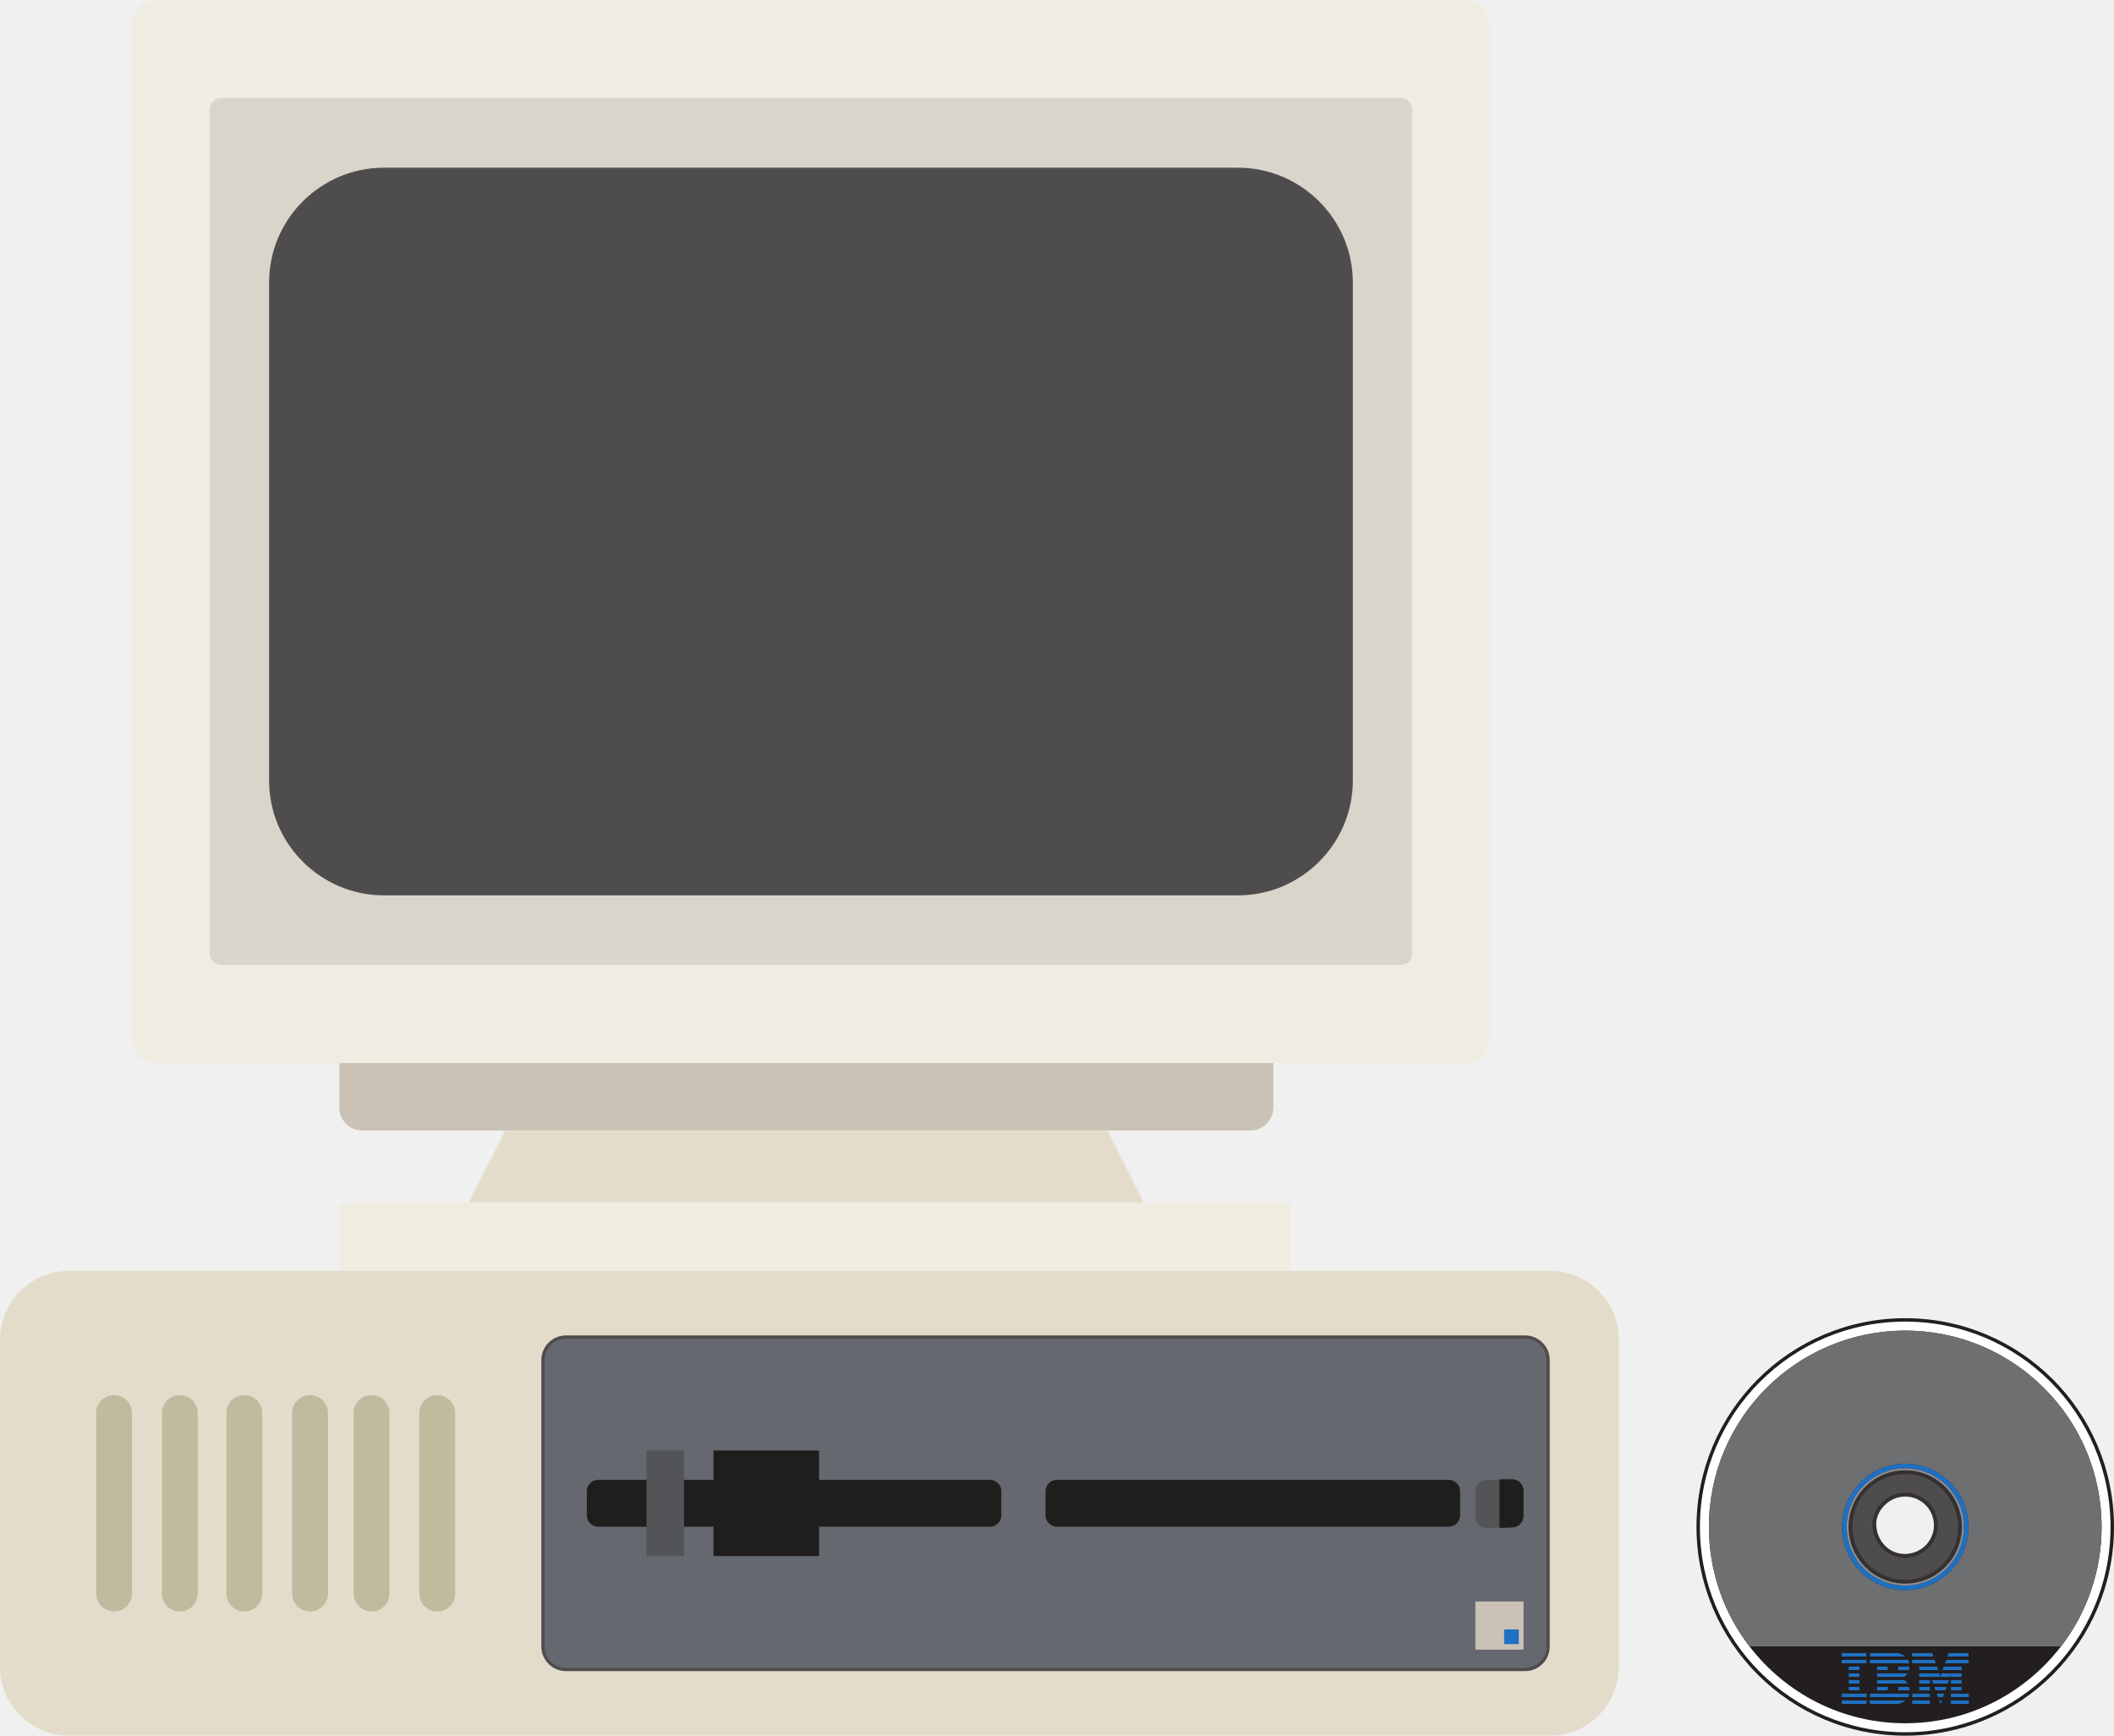
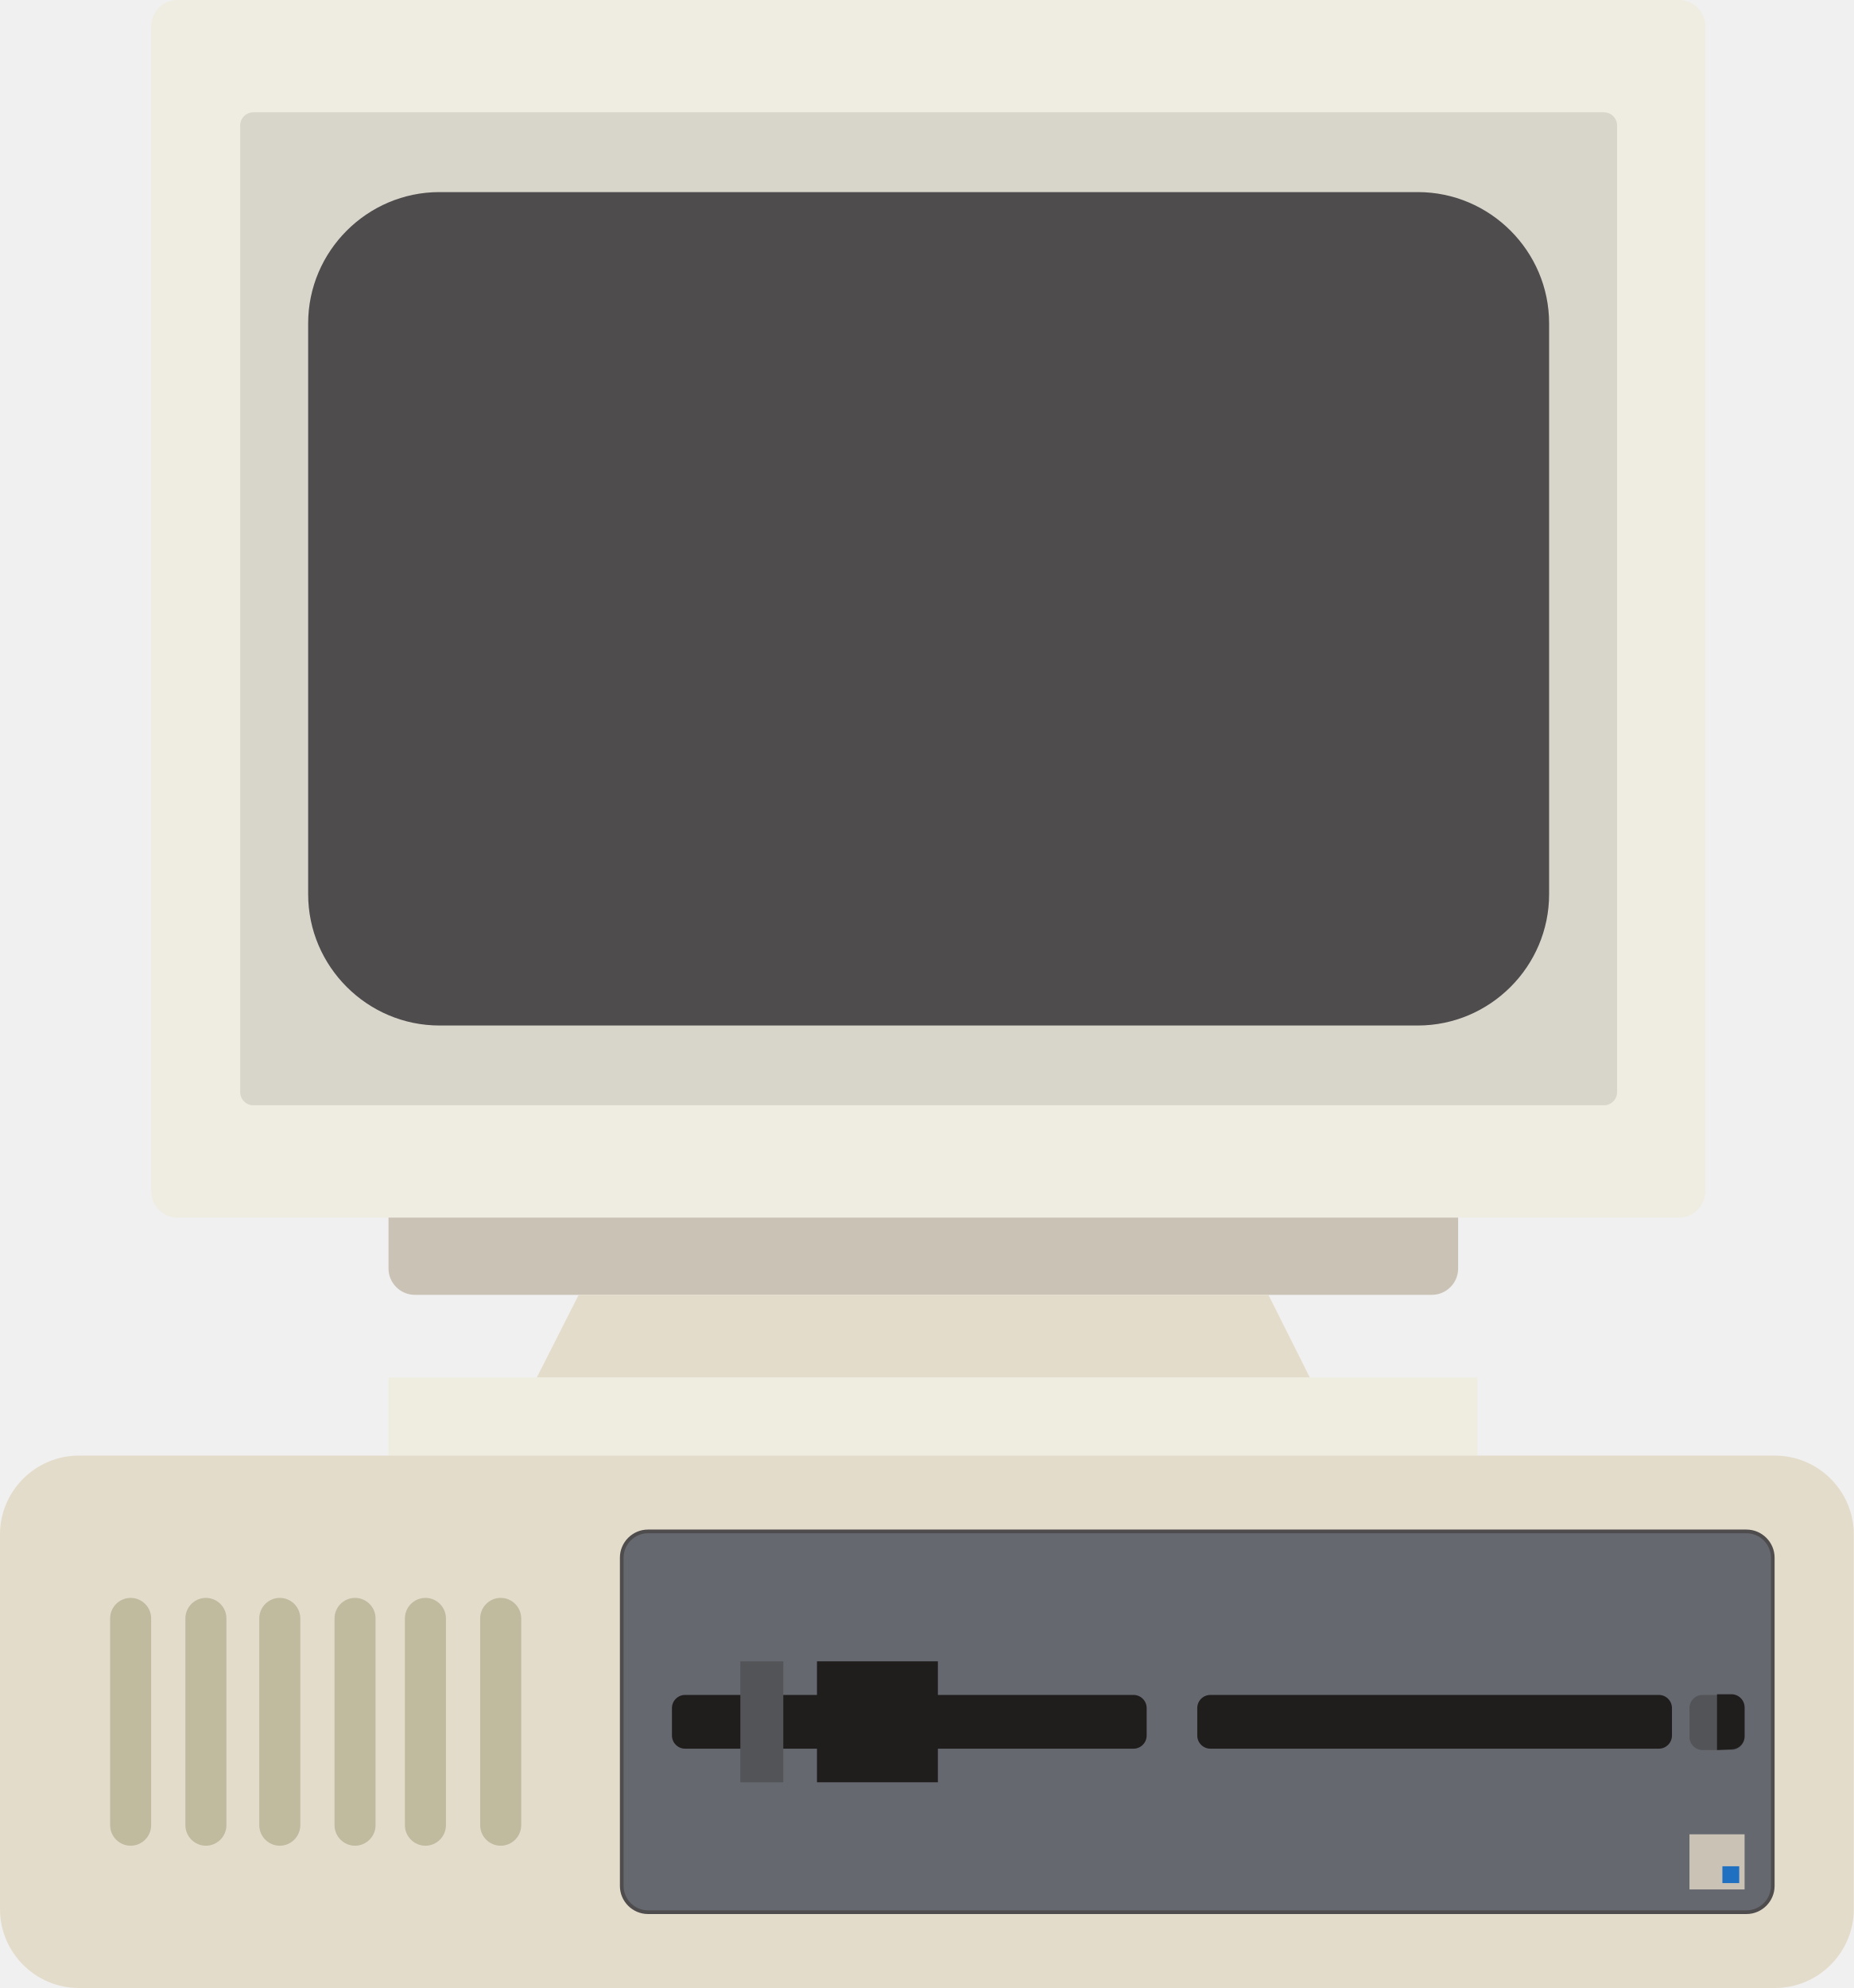
- <svg xmlns="http://www.w3.org/2000/svg" enable-background="new -180 262.786 326.671 268.214" viewBox="-180 262.786 326.671 268.214">
-   <path d="m-141.355 362.665h-137.251c-1.949 0-3.544-1.595-3.544-3.544v-11.254c0-1.949 1.595-3.544 3.544-3.544h137.251c1.949 0 3.544 1.595 3.544 3.544v11.254c0 1.949-1.595 3.544-3.544 3.544" fill="#cac2b5" transform="translate(154.5794 74.8154)" />
-   <path d="m-134.683 343.908h-202.643c-1.949 0-3.542-1.595-3.542-3.544v-157.187c0-1.949 1.594-3.542 3.542-3.542h202.643c1.949 0 3.544 1.594 3.544 3.542v157.188c-.001 1.948-1.596 3.543-3.544 3.543" fill="#efede1" transform="translate(181.2666 83.152)" />
-   <path d="m-136.711 316.635h-182.262c-.974 0-1.771-.798-1.771-1.771v-130.429c0-.974.797-1.771 1.771-1.771h182.262c.975 0 1.771.798 1.771 1.771v130.429c.001.974-.796 1.771-1.771 1.771" fill="#d8d5cb" transform="translate(173.1577 95.2732)" />
-   <path d="m-180 262.786h250.161v268.214h-250.161z" fill="none" />
-   <path d="m-141.734 297.257h-132.031c-9.744 0-17.716-7.973-17.716-17.716v-77.008c0-9.744 7.972-17.716 17.716-17.716h132.031c9.744 0 17.716 7.972 17.716 17.716v77.007c.001 9.745-7.972 17.717-17.716 17.717z" fill="#4f4c4d" transform="translate(153.0653 103.8857)" />
-   <path d="m-144.647 382.761h-104.329l5.658-11.164h93.073z" fill="#e4dccb" transform="translate(141.4103 65.884)" />
-   <path d="m19.386 459.171h-146.956v-10.526h146.956z" fill="#efede0" />
-   <path d="m-132.094 531h-228.901c-5.846 0-10.63-4.784-10.63-10.63v-50.569c0-5.846 4.784-10.63 10.63-10.63h228.901c5.846 0 10.63 4.784 10.63 10.63v50.569c0 5.846-4.784 10.63-10.63 10.63" fill="#e4dccb" transform="translate(191.6249)" />
-   <g fill="#c0ba9f">
-     <path d="m-176.474 496.448c-1.523 0-2.769-1.246-2.769-2.769v-27.9c0-1.522 1.246-2.769 2.769-2.769 1.522 0 2.769 1.246 2.769 2.769v27.9c0 1.523-1.247 2.769-2.769 2.769" transform="translate(14.1035 15.3564)" />
-     <path d="m-174.443 496.448c-1.522 0-2.769-1.246-2.769-2.769v-27.9c0-1.522 1.246-2.769 2.769-2.769 1.523 0 2.769 1.246 2.769 2.769v27.9c0 1.523-1.246 2.769-2.769 2.769" transform="translate(22.2288 15.3564)" />
-     <path d="m-172.449 496.448c-1.523 0-2.769-1.246-2.769-2.769v-27.9c0-1.522 1.246-2.769 2.769-2.769 1.522 0 2.769 1.246 2.769 2.769v27.9c0 1.523-1.246 2.769-2.769 2.769" transform="translate(30.2047 15.3564)" />
-     <path d="m-170.418 496.448c-1.523 0-2.769-1.246-2.769-2.769v-27.9c0-1.522 1.246-2.769 2.769-2.769 1.522 0 2.769 1.246 2.769 2.769v27.9c0 1.523-1.246 2.769-2.769 2.769" transform="translate(38.3299 15.3564)" />
-     <path d="m-168.518 496.448c-1.522 0-2.769-1.246-2.769-2.769v-27.9c0-1.522 1.246-2.769 2.769-2.769 1.523 0 2.769 1.246 2.769 2.769v27.9c0 1.523-1.247 2.769-2.769 2.769" transform="translate(45.9274 15.3564)" />
-     <path d="m-166.487 496.448c-1.522 0-2.769-1.246-2.769-2.769v-27.9c0-1.522 1.246-2.769 2.769-2.769 1.523 0 2.769 1.246 2.769 2.769v27.9c0 1.523-1.246 2.769-2.769 2.769" transform="translate(54.0527 15.3564)" />
+ <svg xmlns="http://www.w3.org/2000/svg" enable-background="new -180 262.786 326.671 268.214" viewBox="-180 262.786 250.161 268.214" version="1.1" id="svg68" width="250.161" height="268.214">
+   <defs id="defs72" />
+   <path d="m 13.225,437.48 h -137.251 c -1.949,0 -3.544,-1.595 -3.544,-3.544 v -11.254 c 0,-1.949 1.595,-3.544 3.544,-3.544 h 137.251 c 1.949,0 3.544,1.595 3.544,3.544 v 11.254 c 0,1.949 -1.595,3.544 -3.544,3.544" fill="#cac2b5" id="path2" />
+   <path d="m 46.584,427.06 h -202.643 c -1.949,0 -3.542,-1.595 -3.542,-3.544 V 266.329 c 0,-1.949 1.594,-3.542 3.542,-3.542 h 202.643 c 1.949,0 3.544,1.594 3.544,3.542 v 157.188 c -10e-4,1.948 -1.596,3.543 -3.544,3.543" fill="#efede1" id="path4" />
+   <path d="m 36.447,411.908 h -182.262 c -0.974,0 -1.771,-0.798 -1.771,-1.771 v -130.429 c 0,-0.974 0.797,-1.771 1.771,-1.771 h 182.262 c 0.975,0 1.771,0.798 1.771,1.771 v 130.429 c 0.001,0.974 -0.796,1.771 -1.771,1.771" fill="#d8d5cb" id="path6" />
+   <path d="M -180,262.786 H 70.161 V 531 h -250.161 z" fill="none" id="path8" />
+   <path d="m 11.331,401.143 h -132.031 c -9.744,0 -17.716,-7.973 -17.716,-17.716 v -77.008 c 0,-9.744 7.972,-17.716 17.716,-17.716 h 132.031 c 9.744,0 17.716,7.972 17.716,17.716 v 77.007 c 0.001,9.745 -7.972,17.717 -17.716,17.717 z" fill="#4f4c4d" id="path10" />
+   <path d="m -3.237,448.645 h -104.329 l 5.658,-11.164 h 93.073 z" fill="#e4dccb" id="path12" />
+   <path d="m 19.386,459.171 h -146.956 v -10.526 h 146.956 z" fill="#efede0" id="path14" />
+   <path d="M 59.531,531 H -169.37 c -5.846,0 -10.63,-4.784 -10.63,-10.63 v -50.569 c 0,-5.846 4.784,-10.63 10.63,-10.63 H 59.531 c 5.846,0 10.63,4.784 10.63,10.63 v 50.569 c 0,5.846 -4.784,10.63 -10.63,10.63" fill="#e4dccb" id="path16" />
+   <g fill="#c0ba9f" id="g30" transform="translate(10e-5)">
+     <path d="m -176.474,496.448 c -1.523,0 -2.769,-1.246 -2.769,-2.769 v -27.9 c 0,-1.522 1.246,-2.769 2.769,-2.769 1.522,0 2.769,1.246 2.769,2.769 v 27.9 c 0,1.523 -1.247,2.769 -2.769,2.769" transform="translate(14.1035,15.3564)" id="path18" />
+     <path d="m -174.443,496.448 c -1.522,0 -2.769,-1.246 -2.769,-2.769 v -27.9 c 0,-1.522 1.246,-2.769 2.769,-2.769 1.523,0 2.769,1.246 2.769,2.769 v 27.9 c 0,1.523 -1.246,2.769 -2.769,2.769" transform="translate(22.2288,15.3564)" id="path20" />
+     <path d="m -172.449,496.448 c -1.523,0 -2.769,-1.246 -2.769,-2.769 v -27.9 c 0,-1.522 1.246,-2.769 2.769,-2.769 1.522,0 2.769,1.246 2.769,2.769 v 27.9 c 0,1.523 -1.246,2.769 -2.769,2.769" transform="translate(30.2047,15.3564)" id="path22" />
+     <path d="m -170.418,496.448 c -1.523,0 -2.769,-1.246 -2.769,-2.769 v -27.9 c 0,-1.522 1.246,-2.769 2.769,-2.769 1.522,0 2.769,1.246 2.769,2.769 v 27.9 c 0,1.523 -1.246,2.769 -2.769,2.769" transform="translate(38.3299,15.3564)" id="path24" />
+     <path d="m -168.518,496.448 c -1.522,0 -2.769,-1.246 -2.769,-2.769 v -27.9 c 0,-1.522 1.246,-2.769 2.769,-2.769 1.523,0 2.769,1.246 2.769,2.769 v 27.9 c 0,1.523 -1.247,2.769 -2.769,2.769" transform="translate(45.9274,15.3564)" id="path26" />
+     <path d="m -166.487,496.448 c -1.522,0 -2.769,-1.246 -2.769,-2.769 v -27.9 c 0,-1.522 1.246,-2.769 2.769,-2.769 1.523,0 2.769,1.246 2.769,2.769 v 27.9 c 0,1.523 -1.246,2.769 -2.769,2.769" transform="translate(54.0527,15.3564)" id="path28" />
  </g>
-   <path d="m-132.864 512.588h-148.234c-1.949 0-3.544-1.595-3.544-3.544v-44.284c0-1.949 1.595-3.544 3.544-3.544h148.234c1.949 0 3.544 1.595 3.544 3.544v44.284c0 1.949-1.595 3.544-3.544 3.544" fill="#666870" transform="translate(188.5454 8.1831)" />
-   <path d="m-132.864 512.588h-148.234c-1.949 0-3.544-1.595-3.544-3.544v-44.284c0-1.949 1.595-3.544 3.544-3.544h148.234c1.949 0 3.544 1.595 3.544 3.544v44.284c0 1.949-1.595 3.544-3.544 3.544z" fill="none" stroke="#4f4c4d" stroke-miterlimit="10" stroke-width=".5" transform="translate(188.5454 8.1831)" />
-   <path d="m-149.407 472.882h-60.519c-.975 0-1.771-.798-1.771-1.771v-3.71c0-.974.796-1.771 1.771-1.771h60.519c.975 0 1.771.797 1.771 1.771v3.71c.001.973-.796 1.771-1.771 1.771" fill="#201d1d" transform="translate(122.3736 25.8304)" />
-   <path d="m-53.434 503.245h-16.318v-16.318h16.318z" fill="#201d1d" />
-   <path d="m-74.298 503.245h-5.795v-16.318h5.795z" fill="#525458" />
-   <path d="m-135.229 472.882h-60.519c-.975 0-1.771-.798-1.771-1.771v-3.71c0-.974.796-1.771 1.771-1.771h60.519c.975 0 1.771.797 1.771 1.771v3.71c0 .973-.796 1.771-1.771 1.771" fill="#201d1d" transform="translate(179.0843 25.8304)" />
-   <path d="m-133.269 473.215h-3.894c-.975 0-1.773-.798-1.773-1.771v-3.895c0-.974.798-1.771 1.773-1.771h3.894c.975 0 1.771.797 1.771 1.771v3.895c0 .973-.796 1.771-1.771 1.771" fill="#525458" transform="translate(186.9229 25.6823)" />
-   <path d="m-133.659 459.661h1.948c.974 0 1.771.797 1.771 1.771v3.895c0 .974-.798 1.771-1.771 1.771l-1.948.092" fill="#201d1d" transform="translate(185.3652 31.7064)" />
-   <path d="m55.425 517.703h-7.437v-7.438h7.437z" fill="#cac2b5" />
-   <path d="m54.7 516.846h-2.269v-2.269h2.269z" fill="#1f70c1" />
-   <path d="m-57.606 380.475c-17.815 0-32.257 14.442-32.257 32.257s14.442 32.257 32.257 32.257 32.257-14.442 32.257-32.257-14.442-32.257-32.257-32.257zm-.054 36.731c-2.65 0-4.612-2.166-4.727-4.727-.114-2.553 2.254-4.727 4.727-4.727 2.65 0 4.612 2.166 4.727 4.727.114 2.553-2.254 4.727-4.727 4.727z" fill="#231f20" transform="translate(172.0199 86.0099)" />
-   <path d="m-11.708 480.382c-5.539 7.229-14.266 11.885-24.075 11.885s-18.529-4.656-24.075-11.885c-3.923-5.109-6.258-11.507-6.258-18.455 0-16.757 13.584-30.333 30.333-30.333 16.757 0 30.341 13.576 30.341 30.333 0 6.948-2.336 13.346-6.258 18.455zm-24.076-50.182c-17.52 0-31.727 14.206-31.727 31.727s14.207 31.727 31.727 31.727c17.528 0 31.727-14.206 31.727-31.727s-14.198-31.727-31.727-31.727" fill="#fff" transform="translate(150.1937 36.812)" />
-   <path d="m28.41 448.521c-5.39 0-9.757-4.374-9.757-9.765s4.367-9.765 9.757-9.765 9.765 4.374 9.765 9.765-4.375 9.765-9.765 9.765m-24.075 8.69h48.158c3.923-5.109 6.258-11.508 6.258-18.455 0-16.757-13.583-30.333-30.34-30.333-16.75 0-30.333 13.576-30.333 30.333-.001 6.948 2.334 13.347 6.257 18.455" fill="#6e6f71" transform="translate(86.0001 59.9826)" />
-   <path d="m28.41 445.884c-4.997 0-9.046-4.049-9.046-9.046s4.049-9.046 9.046-9.046 9.053 4.048 9.053 9.046-4.056 9.046-9.053 9.046m0-18.81c-5.39 0-9.757 4.375-9.757 9.765s4.367 9.765 9.757 9.765 9.765-4.375 9.765-9.765c0-5.391-4.375-9.765-9.765-9.765" fill="#1f70c1" transform="translate(86.0001 61.9003)" />
-   <path d="m28.41 443.764c-4.671 0-8.46-3.796-8.46-8.467 0-4.672 3.789-8.46 8.46-8.46 4.679 0 8.467 3.789 8.467 8.46s-3.788 8.467-8.467 8.467m0-17.513c-4.997 0-9.046 4.049-9.046 9.046s4.049 9.046 9.046 9.046 9.053-4.048 9.053-9.046-4.056-9.046-9.053-9.046" fill="#918f90" transform="translate(86.0001 63.4424)" />
-   <path d="m28.41 416.161c-4.671 0-8.46 3.789-8.46 8.46s3.789 8.468 8.46 8.468c4.679 0 8.467-3.797 8.467-8.468s-3.788-8.46-8.467-8.46zm.62 12.878c-.222.035-.445.059-.67.059-2.65 0-4.612-2.166-4.727-4.727-.063-1.41.633-2.702 1.683-3.578.829-.722 1.909-1.162 3.094-1.162 2.61 0 4.73 2.12 4.73 4.73 0 2.399-1.793 4.374-4.11 4.678z" fill="#4f4c4d" transform="translate(86.0001 74.1182)" />
-   <path d="m28.41 416.161c-4.671 0-8.46 3.789-8.46 8.46s3.789 8.468 8.46 8.468c4.679 0 8.467-3.797 8.467-8.468s-3.788-8.46-8.467-8.46zm.62 12.878c-.222.035-.445.059-.67.059-2.65 0-4.612-2.166-4.727-4.727-.063-1.41.633-2.702 1.683-3.578.829-.722 1.909-1.162 3.094-1.162 2.61 0 4.73 2.12 4.73 4.73 0 2.399-1.793 4.374-4.11 4.678z" fill="none" stroke="#353132" stroke-miterlimit="10" stroke-width=".593" transform="translate(86.0001 74.1182)" />
-   <path d="m104.592 518.233v.537h3.822v-.537zm4.364 0v.537h5.447s-.556-.537-1.293-.537zm6.515 0v.537h3.295l-.196-.537zm5.657 0-.196.537h3.265v-.537zm-16.536 1.045v.537h3.822v-.537zm4.364.001v.537h6.079s-.071-.414-.195-.537zm6.515 0v.537h3.656l-.181-.537zm5.266 0-.181.537h3.642v-.537zm-15.047 1.044v.538h1.655v-.538zm4.364 0v.538h1.655v-.538zm3.265 0v.538h1.655s.105-.284.105-.538zm3.25 0v.538h2.935l-.196-.538zm3.808 0-.196.538h2.949v-.538zm-14.687 1.046v.537h1.655v-.537zm4.364 0v.537h4.228s.354-.276.466-.537zm6.515 0v.537h1.655v-.299l.105.299h3.032l.113-.299v.299h1.655v-.537h-3.107l-.165.455-.166-.455zm-10.879 1.045v.537h1.655v-.537zm4.364 0v.537h4.694c-.113-.261-.466-.537-.466-.537zm6.515 0v.537h1.655v-.537zm1.956 0 .2.537h2.274l.19-.537zm2.949 0v.537h1.655v-.537zm-15.784 1.045v.537h1.655v-.537zm4.364 0v.537h1.655v-.537zm3.265 0v.537h1.76c0-.254-.105-.537-.105-.537zm3.25 0v.537h1.655v-.537zm2.332 0 .194.537h1.524l.196-.537zm2.573 0v.537h1.655v-.537zm-16.852 1.045v.538h3.822v-.538zm4.334 0v.538h5.884c.124-.123.195-.538.195-.538zm6.545 0v.538h2.724v-.538zm3.777 0 .199.538h.775l.187-.538zm2.196 0v.538h2.754v-.538zm-16.852 1.046v.537h3.822v-.537zm4.334 0v.537h4.153c.737 0 1.293-.537 1.293-.537zm6.545 0v.537h2.724v-.537zm4.155 0 .192.536.033.001.195-.537zm1.818 0v.537h2.754v-.537z" fill="#1f70c1" />
+   <path d="m 55.681,520.771 h -148.234 c -1.949,0 -3.544,-1.595 -3.544,-3.544 v -44.284 c 0,-1.949 1.595,-3.544 3.544,-3.544 h 148.234 c 1.949,0 3.544,1.595 3.544,3.544 v 44.284 c 0,1.949 -1.595,3.544 -3.544,3.544" fill="#666870" id="path32" />
+   <path d="m 55.681,520.771 h -148.234 c -1.949,0 -3.544,-1.595 -3.544,-3.544 v -44.284 c 0,-1.949 1.595,-3.544 3.544,-3.544 h 148.234 c 1.949,0 3.544,1.595 3.544,3.544 v 44.284 c 0,1.949 -1.595,3.544 -3.544,3.544 z" fill="none" stroke="#4f4c4d" stroke-miterlimit="10" stroke-width="0.5" id="path34" />
+   <path d="m -27.033,498.712 h -60.519 c -0.975,0 -1.771,-0.798 -1.771,-1.771 v -3.71 c 0,-0.974 0.796,-1.771 1.771,-1.771 h 60.519 c 0.975,0 1.771,0.797 1.771,1.771 v 3.71 c 0.001,0.973 -0.796,1.771 -1.771,1.771" fill="#201d1d" id="path36" />
+   <path d="m -53.434,503.245 h -16.318 v -16.318 h 16.318 z" fill="#201d1d" id="path38" />
+   <path d="m -74.298,503.245 h -5.795 v -16.318 h 5.795 z" fill="#525458" id="path40" />
+   <path d="m 43.855,498.712 h -60.519 c -0.975,0 -1.771,-0.798 -1.771,-1.771 v -3.71 c 0,-0.974 0.796,-1.771 1.771,-1.771 h 60.519 c 0.975,0 1.771,0.797 1.771,1.771 v 3.71 c 0,0.973 -0.796,1.771 -1.771,1.771" fill="#201d1d" id="path42" />
+   <path d="M 53.654,498.897 H 49.76 c -0.975,0 -1.773,-0.798 -1.773,-1.771 v -3.895 c 0,-0.974 0.798,-1.771 1.773,-1.771 h 3.894 c 0.975,0 1.771,0.797 1.771,1.771 v 3.895 c 0,0.973 -0.796,1.771 -1.771,1.771" fill="#525458" id="path44" />
+   <path d="m 51.706,491.367 h 1.948 c 0.974,0 1.771,0.797 1.771,1.771 v 3.895 c 0,0.974 -0.798,1.771 -1.771,1.771 l -1.948,0.092" fill="#201d1d" id="path46" />
+   <path d="m 55.425,517.703 h -7.437 v -7.438 h 7.437 z" fill="#cac2b5" id="path48" />
+   <path d="m 54.7,516.846 h -2.269 v -2.269 h 2.269 z" fill="#1f70c1" id="path50" />
+   <path d="m 114.414,466.485 c -17.815,0 -32.257,14.442 -32.257,32.257 0,17.815 14.442,32.257 32.257,32.257 17.815,0 32.257,-14.442 32.257,-32.257 0,-17.815 -14.442,-32.257 -32.257,-32.257 z m -0.054,36.731 c -2.65,0 -4.612,-2.166 -4.727,-4.727 -0.114,-2.553 2.254,-4.727 4.727,-4.727 2.65,0 4.612,2.166 4.727,4.727 0.114,2.553 -2.254,4.727 -4.727,4.727 z" fill="#231f20" id="path52" />
+   <path d="m 138.486,517.194 c -5.539,7.229 -14.266,11.885 -24.075,11.885 -9.809,0 -18.529,-4.656 -24.075,-11.885 -3.923,-5.109 -6.258,-11.507 -6.258,-18.455 0,-16.757 13.584,-30.333 30.333,-30.333 16.757,0 30.341,13.576 30.341,30.333 0,6.948 -2.336,13.346 -6.258,18.455 z m -24.076,-50.182 c -17.52,0 -31.727,14.206 -31.727,31.727 0,17.521 14.207,31.727 31.727,31.727 17.528,0 31.727,-14.206 31.727,-31.727 0,-17.521 -14.198,-31.727 -31.727,-31.727" fill="#ffffff" id="path54" />
+   <path d="m 114.41,508.504 c -5.39,0 -9.757,-4.374 -9.757,-9.765 0,-5.391 4.367,-9.765 9.757,-9.765 5.39,0 9.765,4.374 9.765,9.765 0,5.391 -4.375,9.765 -9.765,9.765 m -24.075,8.69 h 48.158 c 3.923,-5.109 6.258,-11.508 6.258,-18.455 0,-16.757 -13.583,-30.333 -30.34,-30.333 -16.75,0 -30.333,13.576 -30.333,30.333 -10e-4,6.948 2.334,13.347 6.257,18.455" fill="#6e6f71" id="path56" />
+   <path d="m 114.41,507.784 c -4.997,0 -9.046,-4.049 -9.046,-9.046 0,-4.997 4.049,-9.046 9.046,-9.046 4.997,0 9.053,4.048 9.053,9.046 0,4.998 -4.056,9.046 -9.053,9.046 m 0,-18.81 c -5.39,0 -9.757,4.375 -9.757,9.765 0,5.39 4.367,9.765 9.757,9.765 5.39,0 9.765,-4.375 9.765,-9.765 0,-5.391 -4.375,-9.765 -9.765,-9.765" fill="#1f70c1" id="path58" />
+   <path d="m 114.41,507.206 c -4.671,0 -8.46,-3.796 -8.46,-8.467 0,-4.672 3.789,-8.46 8.46,-8.46 4.679,0 8.467,3.789 8.467,8.46 0,4.671 -3.788,8.467 -8.467,8.467 m 0,-17.513 c -4.997,0 -9.046,4.049 -9.046,9.046 0,4.997 4.049,9.046 9.046,9.046 4.997,0 9.053,-4.048 9.053,-9.046 0,-4.998 -4.056,-9.046 -9.053,-9.046" fill="#918f90" id="path60" />
+   <path d="m 114.41,490.279 c -4.671,0 -8.46,3.789 -8.46,8.46 0,4.671 3.789,8.468 8.46,8.468 4.679,0 8.467,-3.797 8.467,-8.468 0,-4.671 -3.788,-8.46 -8.467,-8.46 z m 0.62,12.878 c -0.222,0.035 -0.445,0.059 -0.67,0.059 -2.65,0 -4.612,-2.166 -4.727,-4.727 -0.063,-1.41 0.633,-2.702 1.683,-3.578 0.829,-0.722 1.909,-1.162 3.094,-1.162 2.61,0 4.73,2.12 4.73,4.73 0,2.399 -1.793,4.374 -4.11,4.678 z" fill="#4f4c4d" id="path62" />
+   <path d="m 114.41,490.279 c -4.671,0 -8.46,3.789 -8.46,8.46 0,4.671 3.789,8.468 8.46,8.468 4.679,0 8.467,-3.797 8.467,-8.468 0,-4.671 -3.788,-8.46 -8.467,-8.46 z m 0.62,12.878 c -0.222,0.035 -0.445,0.059 -0.67,0.059 -2.65,0 -4.612,-2.166 -4.727,-4.727 -0.063,-1.41 0.633,-2.702 1.683,-3.578 0.829,-0.722 1.909,-1.162 3.094,-1.162 2.61,0 4.73,2.12 4.73,4.73 0,2.399 -1.793,4.374 -4.11,4.678 z" fill="none" stroke="#353132" stroke-miterlimit="10" stroke-width="0.593" id="path64" />
+   <path d="m 104.592,518.233 v 0.537 h 3.822 v -0.537 z m 4.364,0 v 0.537 h 5.447 c 0,0 -0.556,-0.537 -1.293,-0.537 z m 6.515,0 v 0.537 h 3.295 l -0.196,-0.537 z m 5.657,0 -0.196,0.537 h 3.265 v -0.537 z m -16.536,1.045 v 0.537 h 3.822 v -0.537 z m 4.364,10e-4 v 0.537 h 6.079 c 0,0 -0.071,-0.414 -0.195,-0.537 z m 6.515,0 v 0.537 h 3.656 l -0.181,-0.537 z m 5.266,0 -0.181,0.537 h 3.642 v -0.537 z m -15.047,1.044 v 0.538 h 1.655 v -0.538 z m 4.364,0 v 0.538 h 1.655 v -0.538 z m 3.265,0 v 0.538 h 1.655 c 0,0 0.105,-0.284 0.105,-0.538 z m 3.25,0 v 0.538 h 2.935 l -0.196,-0.538 z m 3.808,0 -0.196,0.538 h 2.949 v -0.538 z m -14.687,1.046 v 0.537 h 1.655 v -0.537 z m 4.364,0 v 0.537 h 4.228 c 0,0 0.354,-0.276 0.466,-0.537 z m 6.515,0 v 0.537 h 1.655 v -0.299 l 0.105,0.299 h 3.032 l 0.113,-0.299 v 0.299 h 1.655 v -0.537 h -3.107 l -0.165,0.455 -0.166,-0.455 z m -10.879,1.045 v 0.537 h 1.655 v -0.537 z m 4.364,0 v 0.537 h 4.694 c -0.113,-0.261 -0.466,-0.537 -0.466,-0.537 z m 6.515,0 v 0.537 h 1.655 v -0.537 z m 1.956,0 0.2,0.537 h 2.274 l 0.19,-0.537 z m 2.949,0 v 0.537 h 1.655 v -0.537 z m -15.784,1.045 v 0.537 h 1.655 v -0.537 z m 4.364,0 v 0.537 h 1.655 v -0.537 z m 3.265,0 v 0.537 h 1.76 c 0,-0.254 -0.105,-0.537 -0.105,-0.537 z m 3.25,0 v 0.537 h 1.655 v -0.537 z m 2.332,0 0.194,0.537 h 1.524 l 0.196,-0.537 z m 2.573,0 v 0.537 h 1.655 v -0.537 z m -16.852,1.045 v 0.538 h 3.822 v -0.538 z m 4.334,0 v 0.538 h 5.884 c 0.124,-0.123 0.195,-0.538 0.195,-0.538 z m 6.545,0 v 0.538 h 2.724 v -0.538 z m 3.777,0 0.199,0.538 h 0.775 l 0.187,-0.538 z m 2.196,0 v 0.538 h 2.754 v -0.538 z m -16.852,1.046 v 0.537 h 3.822 v -0.537 z m 4.334,0 v 0.537 h 4.153 c 0.737,0 1.293,-0.537 1.293,-0.537 z m 6.545,0 v 0.537 h 2.724 v -0.537 z m 4.155,0 0.192,0.536 0.033,10e-4 0.195,-0.537 z m 1.818,0 v 0.537 h 2.754 v -0.537 z" fill="#1f70c1" id="path66" />
</svg>
